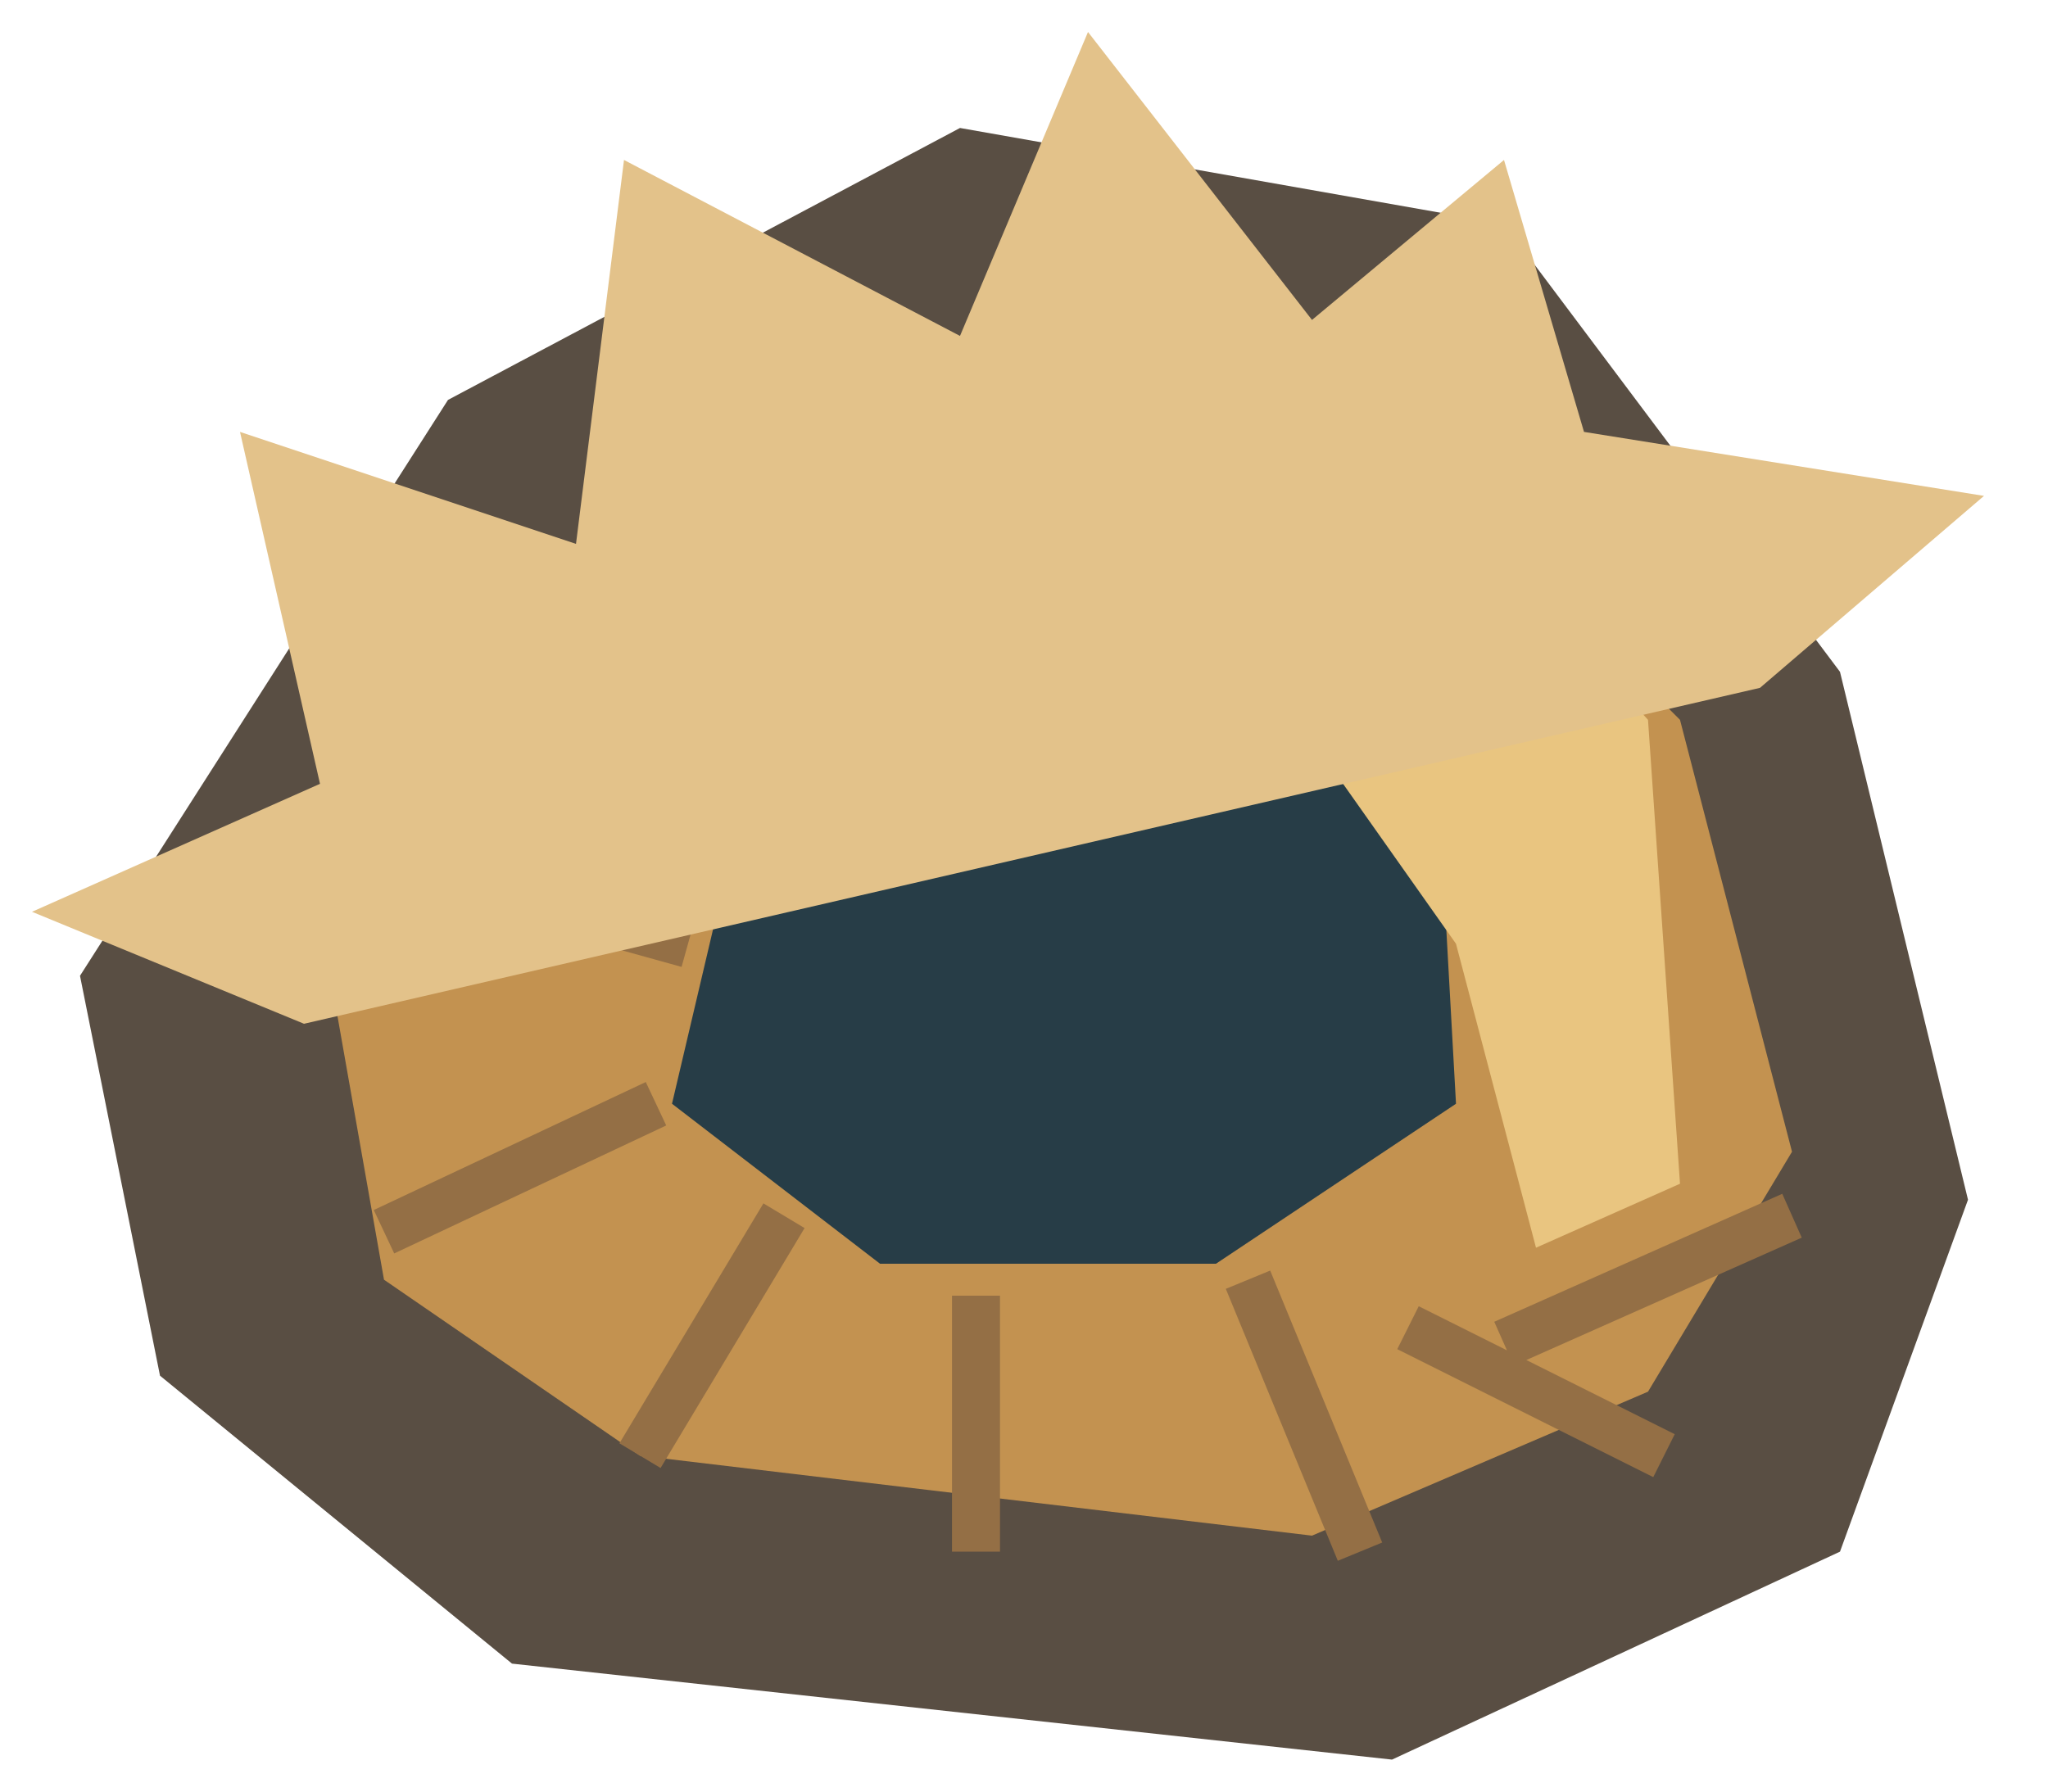
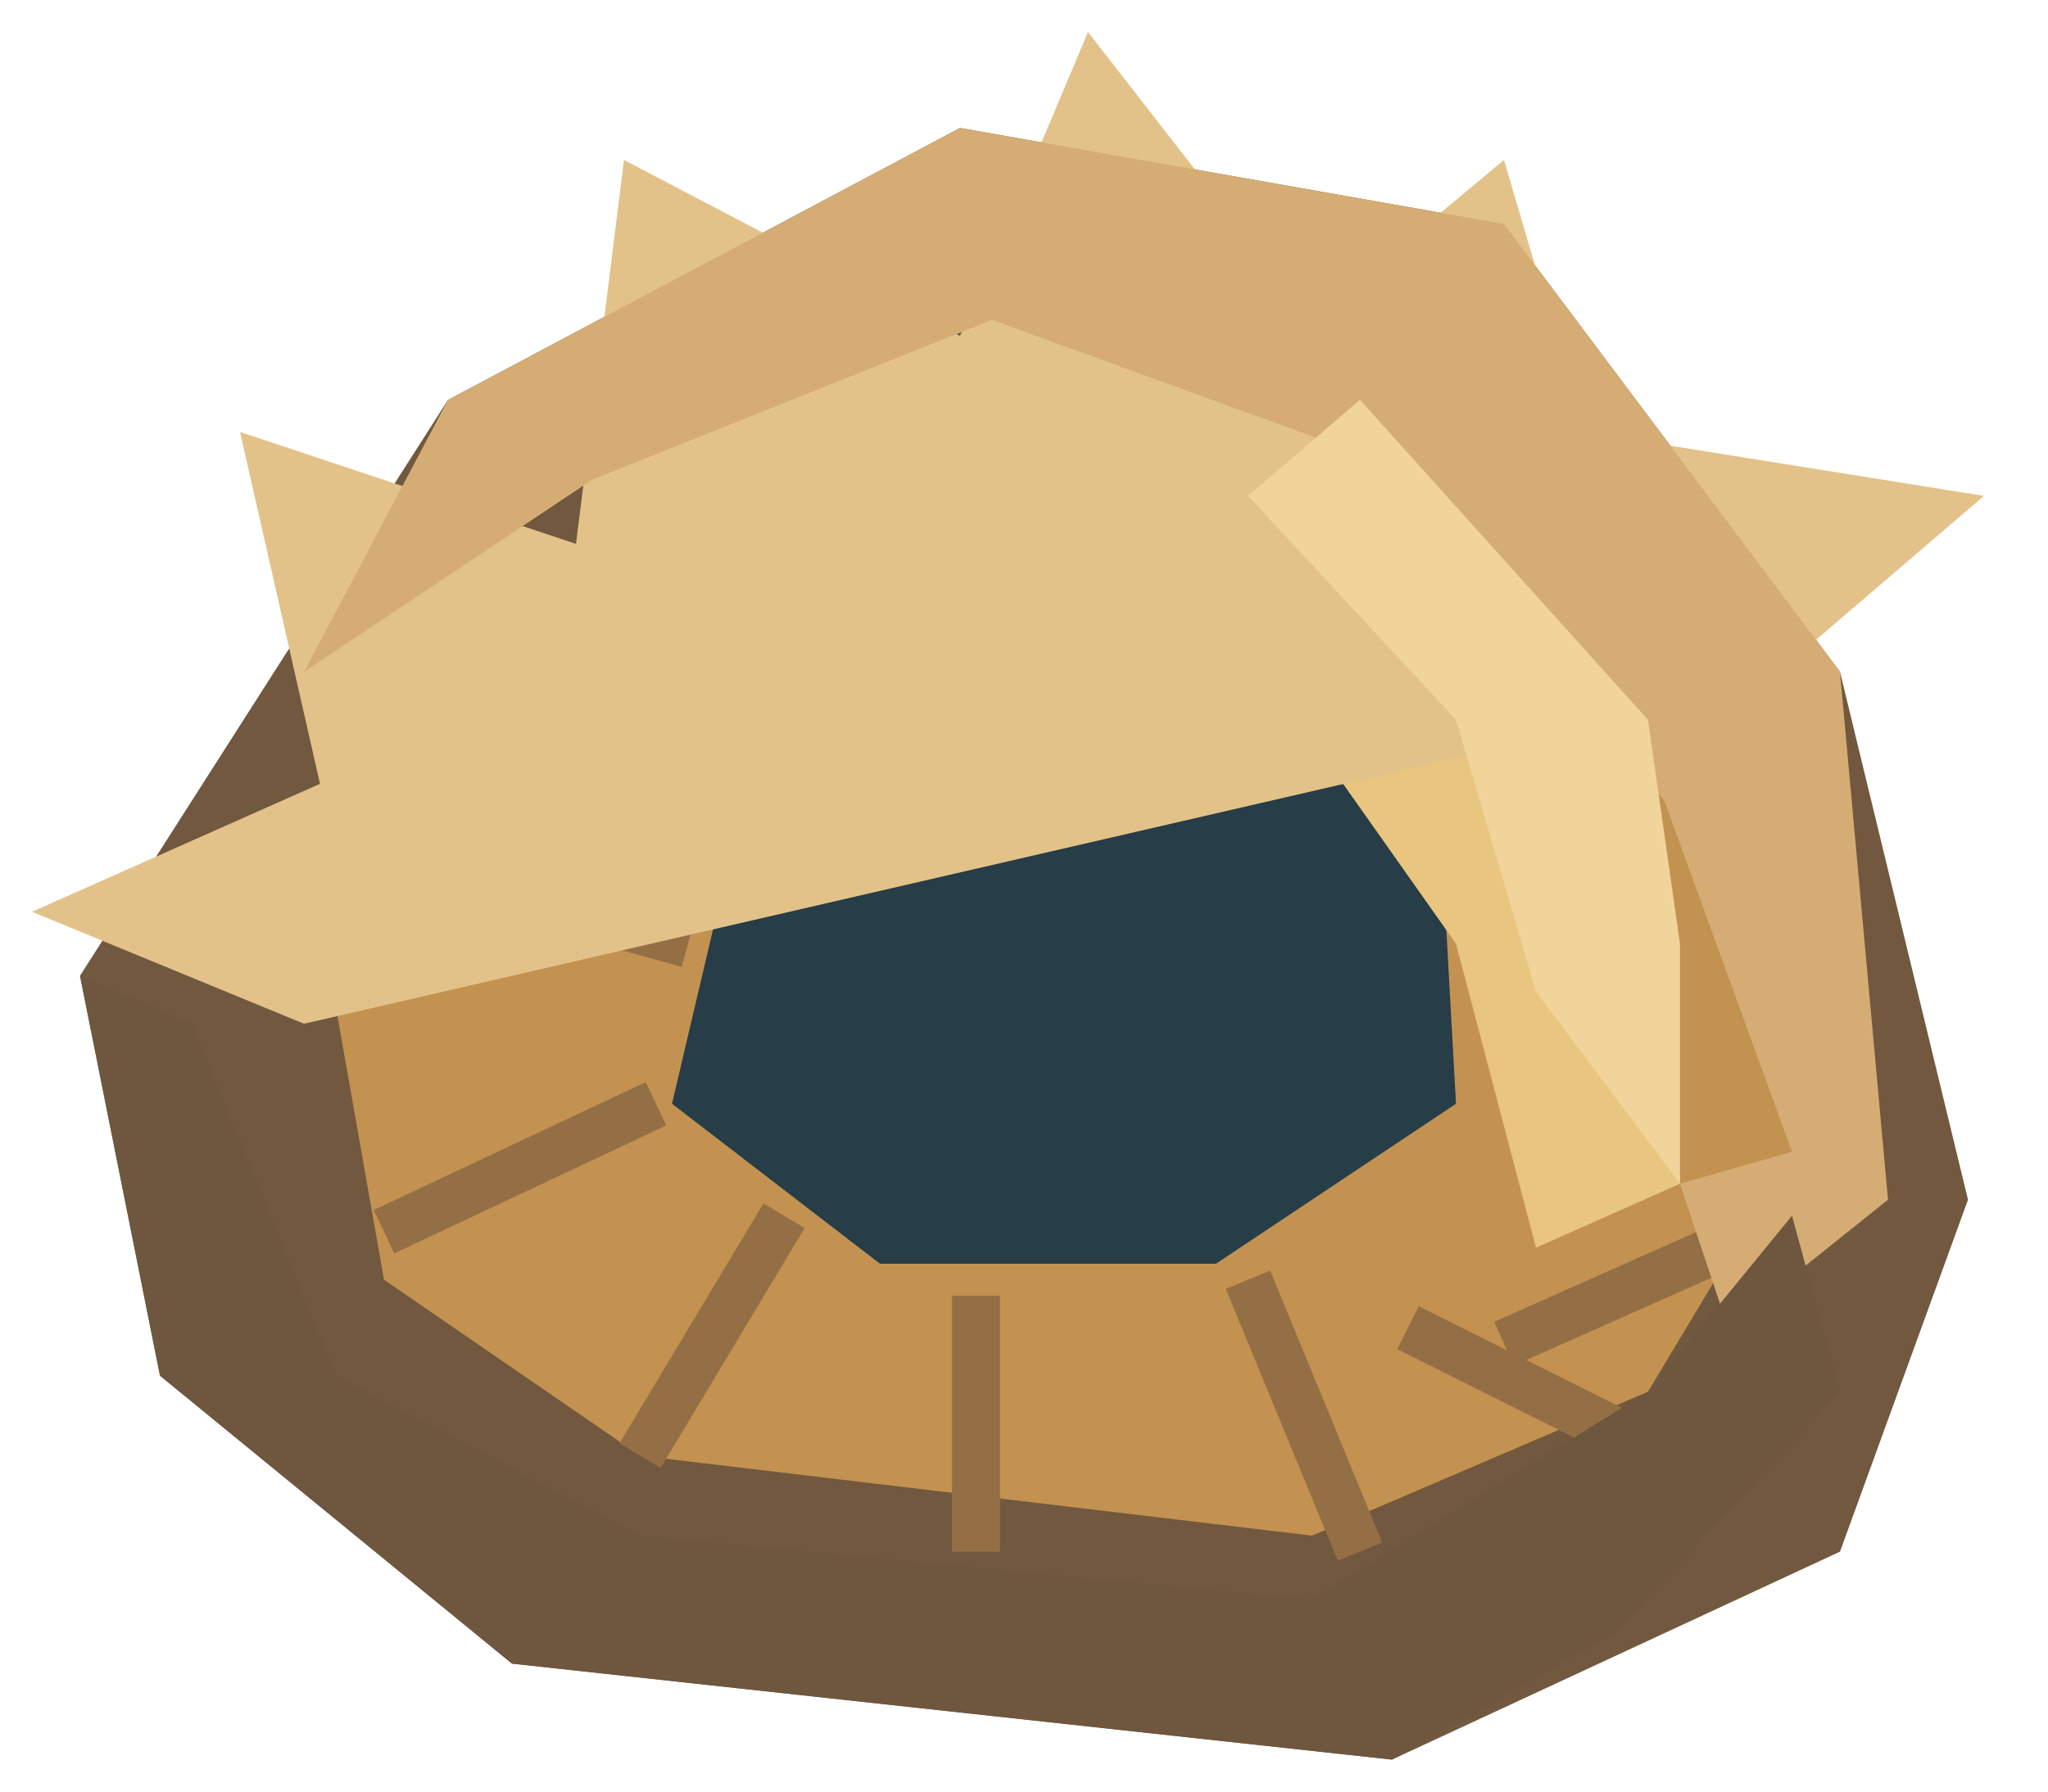
<svg xmlns="http://www.w3.org/2000/svg" width="128" height="112" viewBox="0 0 128 112">
  <g transform="translate(128 0) scale(-1 1)">
-     <path d="M5 75L13 42L34 14L68 8L100 25L123 61L118 86L96 104L41 110L13 97Z" fill="#594e43" />
+     <path d="M5 75L13 42L34 14L68 8L100 25L123 61L118 86L96 104L41 110L13 97Z" fill="#71583f" />
    <path d="M16 72L23 45L43 25L67 21L90 34L107 63L104 80L88 91L46 96L25 87Z" fill="#c39250" />
    <path d="M37 69L38 51L51 40L68 40L82 52L86 69L73 79L52 79Z" fill="#273d47" />
    <path d="M25 45L43 25L67 21L90 34L97 47L69 37L49 42L37 59L32 78L23 74Z" fill="#e9c580" />
    <path d="M16 76L34 84M24 91L40 83M43 97L50 80M67 97L67 81M88 91L79 76M104 77L87 69M103 54L85 59" fill="none" stroke="#946f45" stroke-width="3" />
    <path d="M18 43L4 31L29 27L34 10L46 20L60 2L68 21L89 10L92 34L113 27L108 49L126 57L109 64" fill="#e3c28a" />
+     <path d="M13 42L34 14L68 8L100 25L109 42L91 30L66 20L44 28L24 50L16 72L23 74L20 83L10 75Z" fill="#d5ad74" />
+     <path d="M41 110L96 104L118 86L123 61L116 64L107 86L88 96L46 100L25 87L16 76L13 87L27 102Z" fill="#6e563f" />
+     <path d="M25 45L43 25L50 31L37 45L32 62L23 74L23 59Z" fill="#f1d49a" />
  </g>
</svg>
